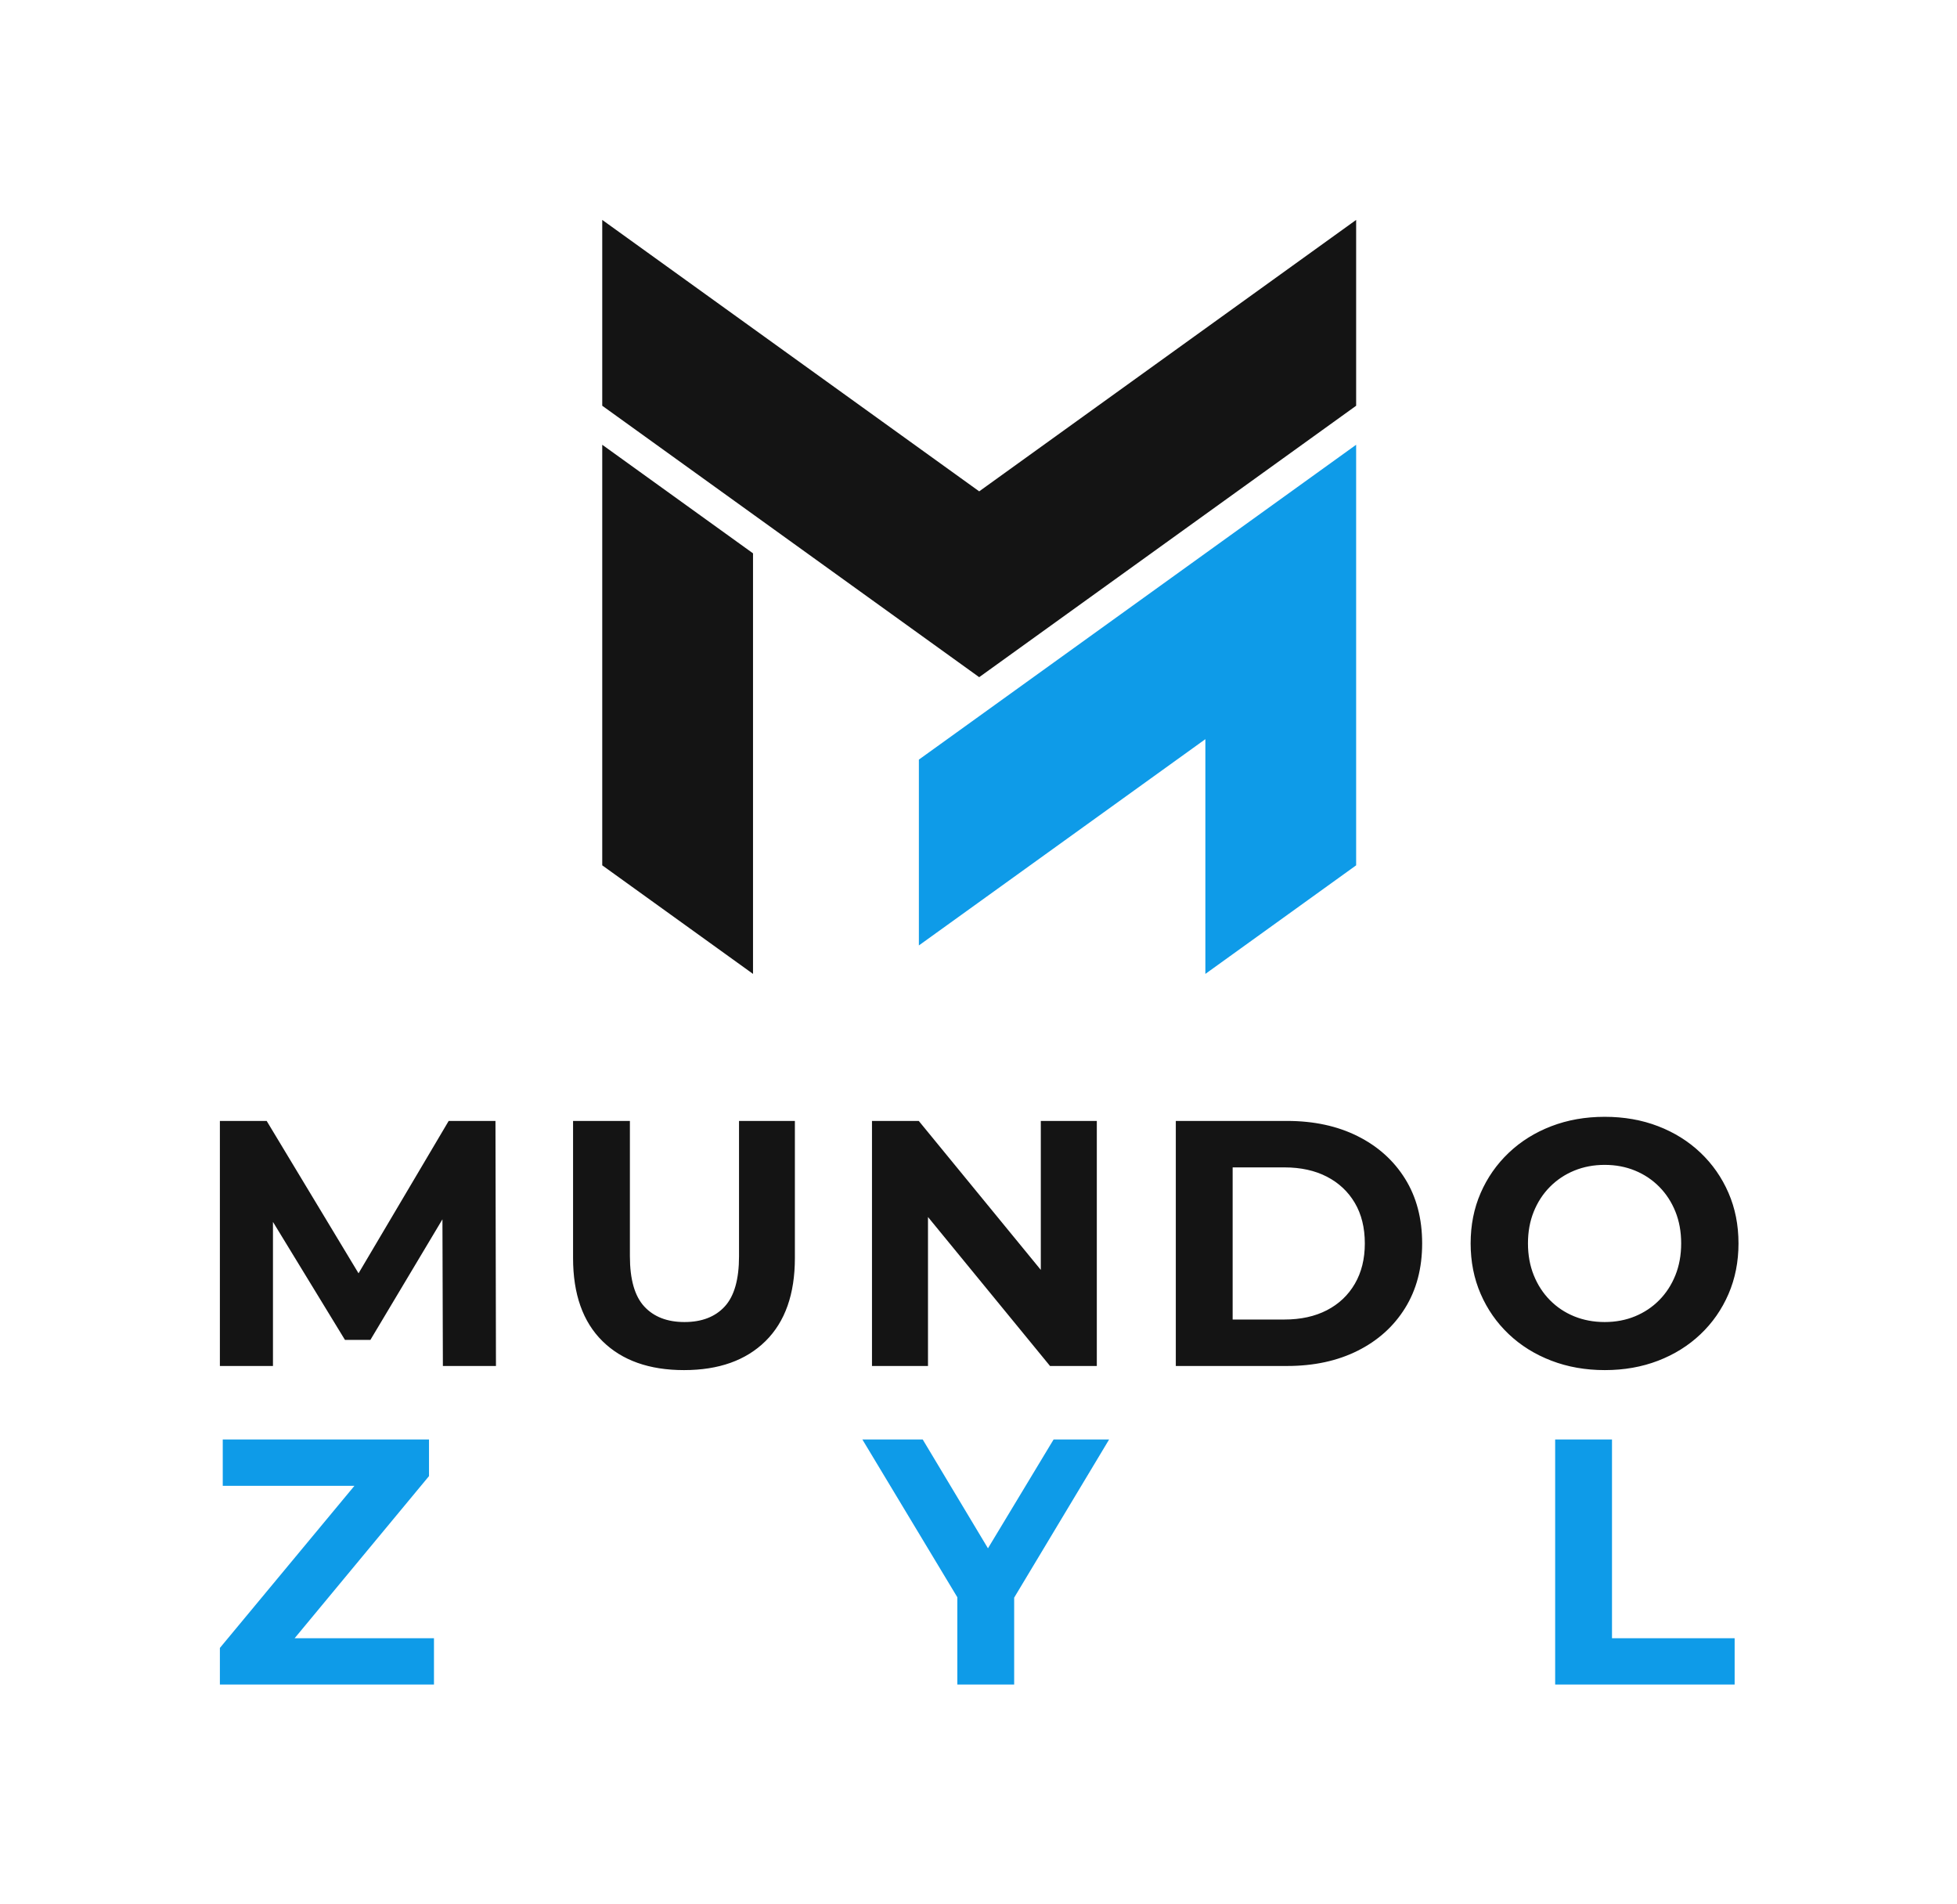
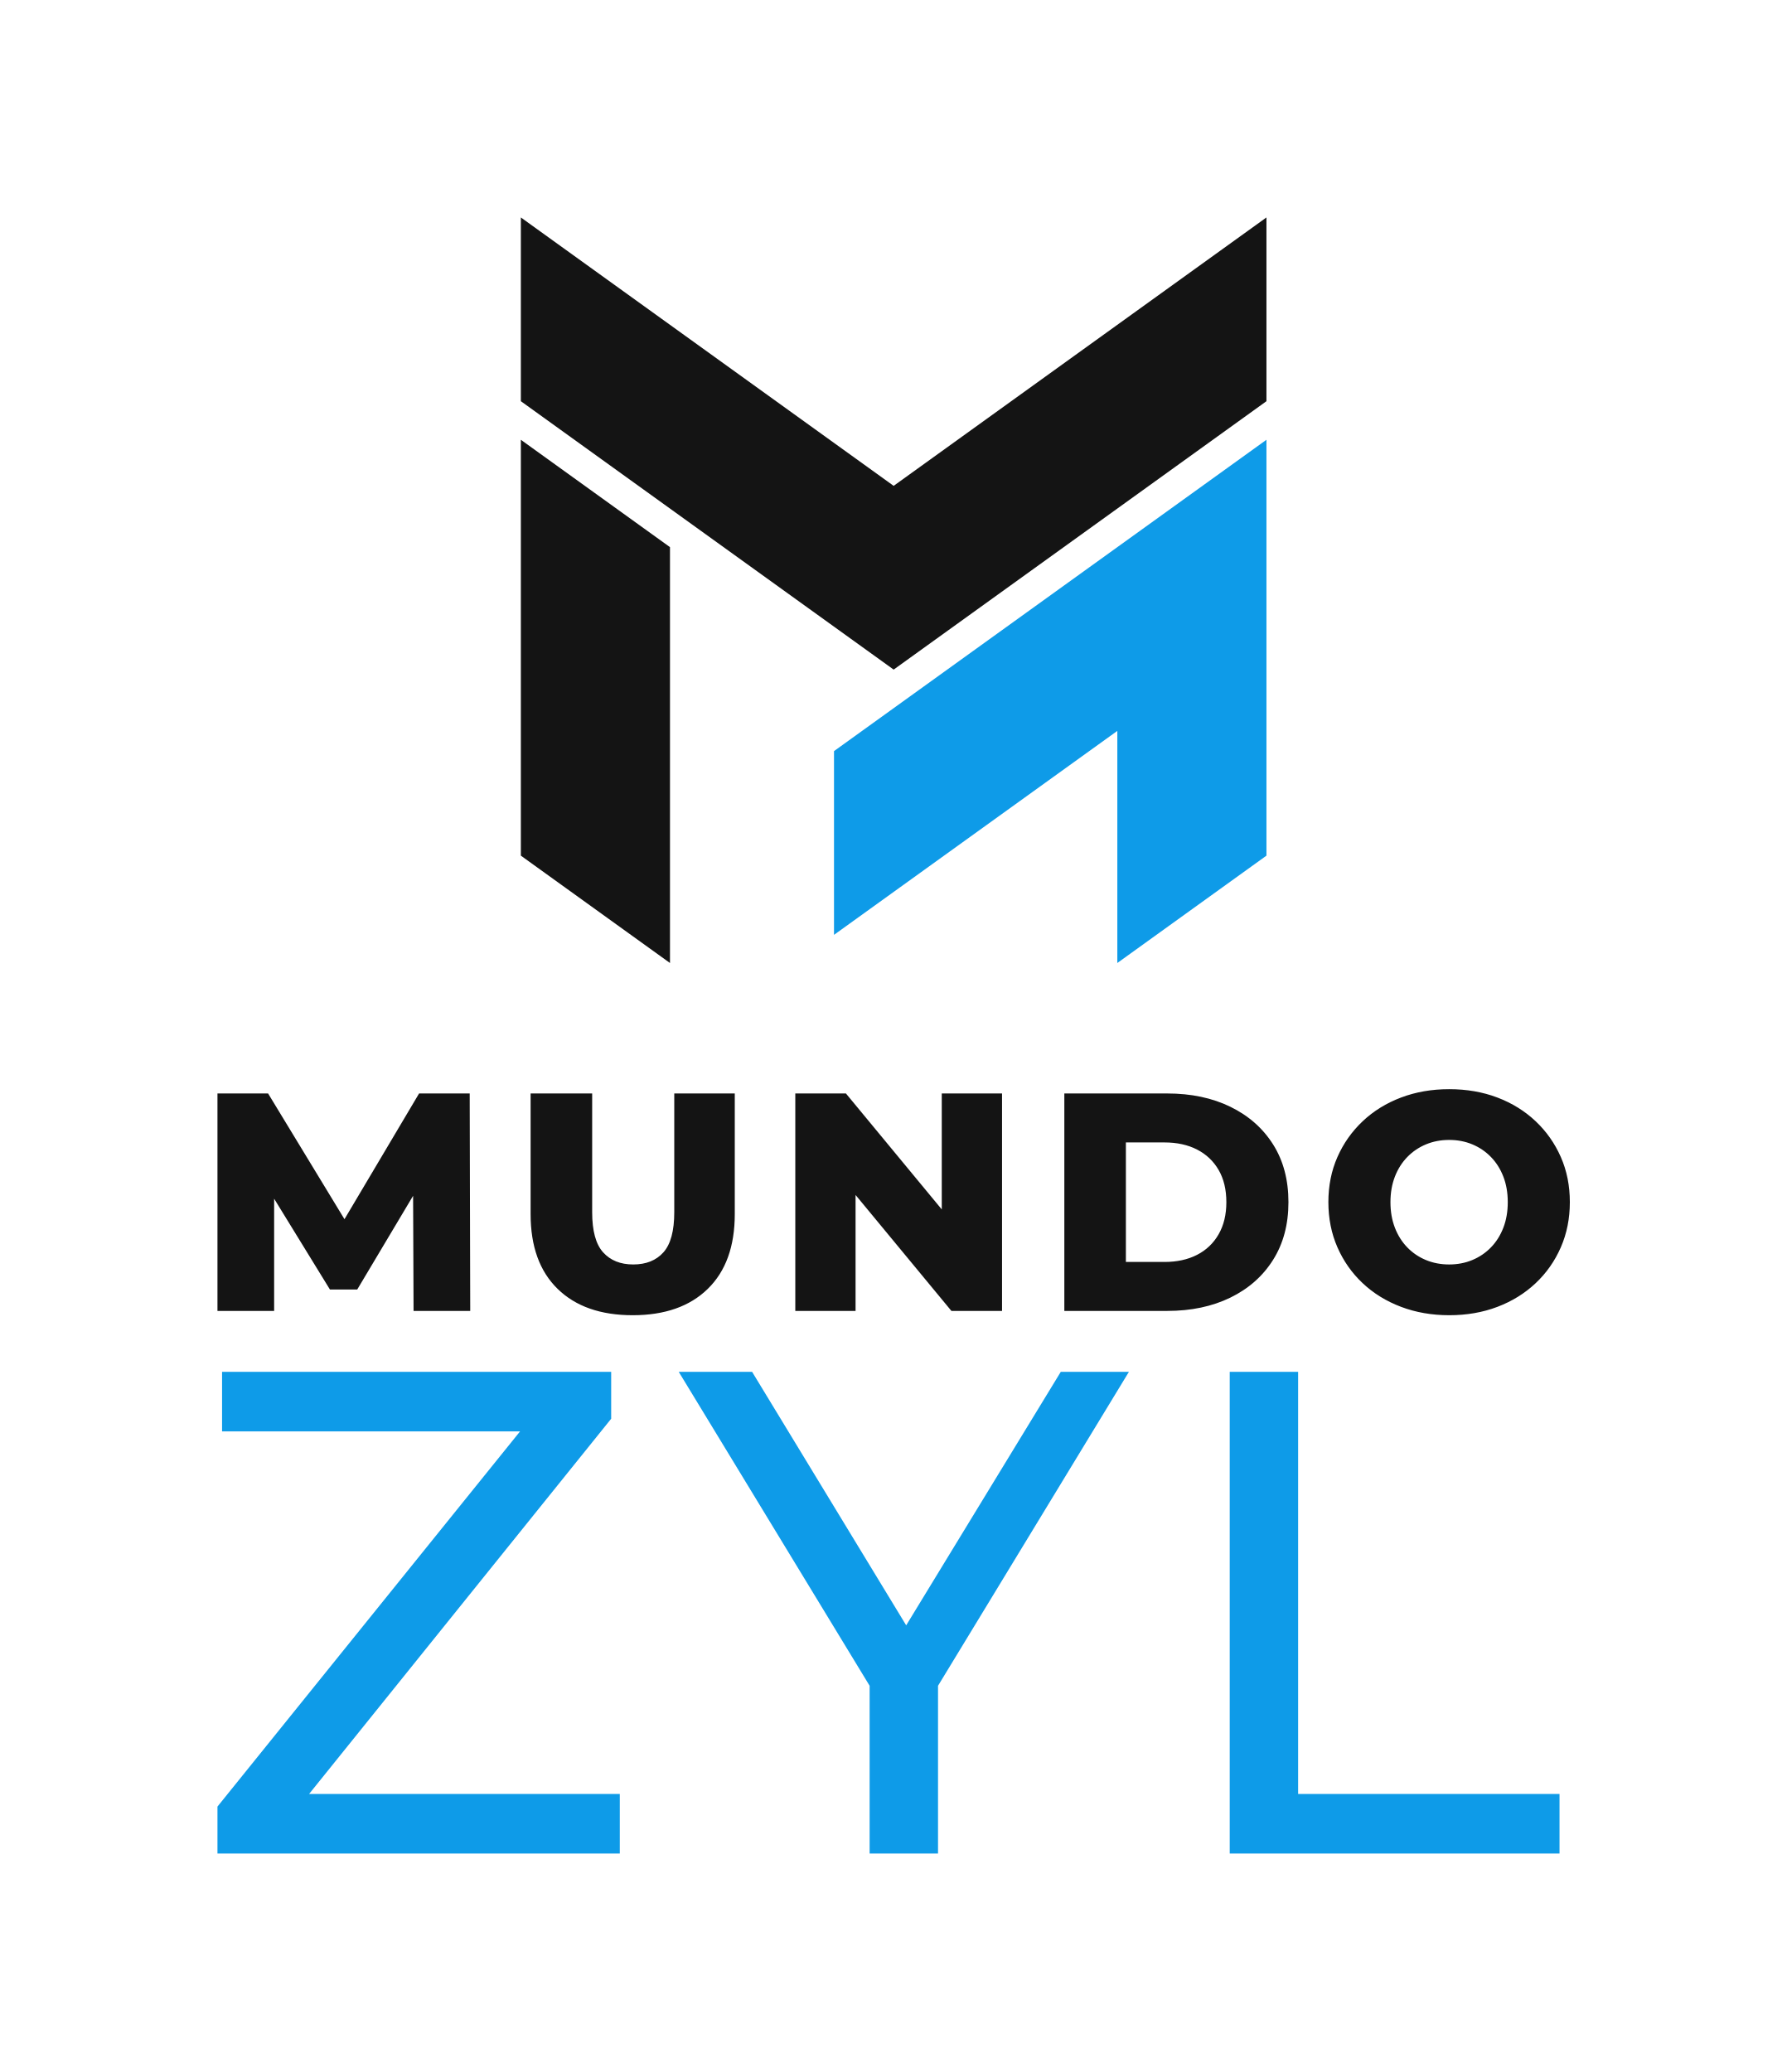
- <svg xmlns="http://www.w3.org/2000/svg" viewBox="0 0 623 606" width="623" height="606" role="img" aria-label="MUNDOZYL">
-   <polygon points="191.72,141.57 239.72,176.13 239.72,310.00 191.72,275.44" fill="#141414" />
-   <polygon points="191.72,70.00 311.72,156.40 431.72,70.00 431.72,129.15 311.72,215.55 191.72,129.15" fill="#141414" />
-   <polygon points="292.52,241.79 431.72,141.57 431.72,275.44 383.72,310.00 383.72,235.28 292.52,300.94" fill="#0E9BE8" />
-   <path d="M70 434.8V356.8H84.894L118.111 411.892H110.241L142.836 356.8H157.729L157.885 434.8H140.988L140.832 382.817H144.015L117.911 426.503H109.819L83.159 382.817H86.897V434.8ZM217.739 436.112Q201.144 436.112 191.788 426.889Q182.431 417.665 182.431 400.44V356.8H200.526V399.861Q200.526 410.927 205.102 415.87Q209.678 420.813 217.895 420.813Q226.156 420.813 230.71 415.87Q235.264 410.927 235.264 399.861V356.8H253.047V400.44Q253.047 417.665 243.691 426.889Q234.334 436.112 217.739 436.112ZM277.591 434.8V356.8H292.485L338.541 413.009H331.336V356.8H349.165V434.8H334.272L288.216 378.591H295.421V434.8ZM374.311 434.8V356.8H409.729Q422.497 356.8 432.179 361.637Q441.86 366.473 447.297 375.198Q452.734 383.923 452.734 395.8Q452.734 407.633 447.297 416.38Q441.86 425.127 432.179 429.963Q422.497 434.8 409.729 434.8ZM392.406 420.012H408.883Q416.674 420.012 422.399 417.055Q428.124 414.097 431.304 408.641Q434.484 403.185 434.484 395.8Q434.484 388.304 431.304 382.903Q428.124 377.503 422.399 374.545Q416.674 371.588 408.883 371.588H392.406ZM510.875 436.112Q501.665 436.112 493.841 433.104Q486.017 430.095 480.279 424.647Q474.542 419.198 471.355 411.851Q468.169 404.504 468.169 395.779Q468.169 387.054 471.355 379.738Q474.542 372.421 480.288 366.953Q486.034 361.486 493.832 358.487Q501.63 355.488 510.839 355.488Q520.085 355.488 527.845 358.475Q535.605 361.462 541.336 366.908Q547.068 372.354 550.254 379.694Q553.441 387.034 553.441 395.786Q553.441 404.538 550.255 411.902Q547.068 419.265 541.336 424.702Q535.605 430.138 527.845 433.125Q520.085 436.112 510.875 436.112ZM510.837 420.813Q516.062 420.813 520.487 418.996Q524.911 417.178 528.21 413.84Q531.508 410.503 533.35 405.92Q535.191 401.337 535.191 395.78Q535.191 390.223 533.357 385.666Q531.523 381.109 528.222 377.768Q524.92 374.426 520.493 372.606Q516.066 370.787 510.841 370.787Q505.615 370.787 501.17 372.609Q496.726 374.431 493.413 377.776Q490.099 381.121 488.259 385.683Q486.419 390.246 486.419 395.778Q486.419 401.31 488.256 405.893Q490.093 410.476 493.401 413.837Q496.709 417.198 501.16 419.006Q505.611 420.813 510.837 420.813Z" fill="#141414" />
-   <path d="M70 536.2V524.548L118.298 466.361L120.454 472.944H70.913V458.2H136.571V469.852L88.34 528.039L86.117 521.456H138.152V536.2ZM304.76 536.2V504.345L308.894 515.282L274.536 458.2H293.743L319.986 501.964H309.006L335.405 458.2H353.078L318.808 515.282L322.854 504.345V536.2ZM495.077 536.2V458.2H513.171V521.456H552.215V536.2Z" fill="#0E9BE8" />
+ <svg xmlns="http://www.w3.org/2000/svg" viewBox="0 0 575 667" width="575" height="667" role="img" aria-label="MUNDOZYL">
+   <polygon points="167.66,141.57 215.66,176.13 215.66,310.00 167.66,275.44" fill="#141414" />
+   <polygon points="167.66,70.00 287.66,156.40 407.66,70.00 407.66,129.15 287.66,215.55 167.66,129.15" fill="#141414" />
+   <polygon points="268.46,241.79 407.66,141.57 407.66,275.44 359.66,310.00 359.66,235.28 268.46,300.94" fill="#0E9BE8" />
+   <path d="M70.0 422.0V352.0H86.297L115.228 399.624H106.641L134.897 352.0H151.193L151.362 422.0H133.121L132.952 379.745H136.072L114.99 415.11H106.203L84.476 379.745H88.242V422.0ZM203.659 423.383Q188.179 423.383 179.49 414.9Q170.8 406.417 170.8 390.841V352.0H190.614V390.234Q190.614 399.227 194.135 403.136Q197.655 407.045 203.828 407.045Q210.069 407.045 213.555 403.136Q217.041 399.227 217.041 390.234V352.0H236.517V390.841Q236.517 406.417 227.828 414.9Q219.138 423.383 203.659 423.383ZM256.0 422.0V352.0H272.297L310.845 398.634H303.148V352.0H322.548V422.0H306.252L267.704 375.366H275.4V422.0ZM342.6 422.0V352.0H375.704Q387.279 352.0 396.071 356.297Q404.862 360.593 409.8 368.409Q414.738 376.224 414.738 387.0Q414.738 397.707 409.8 405.557Q404.862 413.407 396.071 417.703Q387.279 422.0 375.704 422.0ZM362.414 406.238H374.828Q380.852 406.238 385.315 403.95Q389.779 401.662 392.267 397.322Q394.755 392.983 394.755 387.0Q394.755 380.917 392.267 376.628Q389.779 372.338 385.315 370.05Q380.852 367.762 374.828 367.762H362.414ZM466.514 423.383Q458.11 423.383 450.978 420.683Q443.845 417.983 438.622 413.064Q433.4 408.145 430.497 401.501Q427.593 394.857 427.593 386.967Q427.593 379.078 430.497 372.481Q433.401 365.885 438.627 360.946Q443.853 356.008 450.97 353.313Q458.087 350.617 466.473 350.617Q474.917 350.617 481.996 353.307Q489.074 355.997 494.294 360.925Q499.514 365.854 502.417 372.461Q505.321 379.068 505.321 386.971Q505.321 394.873 502.417 401.524Q499.514 408.176 494.294 413.089Q489.074 418.003 481.996 420.693Q474.917 423.383 466.514 423.383ZM466.469 407.045Q470.486 407.045 473.913 405.623Q477.339 404.201 479.906 401.568Q482.472 398.934 483.905 395.241Q485.338 391.547 485.338 386.991Q485.338 382.435 483.909 378.753Q482.479 375.071 479.911 372.436Q477.343 369.801 473.918 368.378Q470.492 366.955 466.476 366.955Q462.459 366.955 459.023 368.379Q455.588 369.803 453.014 372.44Q450.441 375.077 449.008 378.761Q447.576 382.445 447.576 386.99Q447.576 391.534 449.007 395.228Q450.438 398.922 453.009 401.566Q455.58 404.21 459.016 405.627Q462.453 407.045 466.469 407.045Z" fill="#141414" />
+   <path d="M70.0 596.667V581.558L174.239 452.303L176.705 460.775H71.482V441.6H196.732V456.709L92.681 585.965L90.027 577.492H199.509V596.667ZM279.926 596.667V537.343L284.963 550.955L218.476 441.6H242.091L298.181 533.887H285.184L341.461 441.6H363.393L296.906 550.955L301.942 537.343V596.667ZM395.838 596.667V441.6H417.854V577.492H501.998V596.667Z" fill="#0E9BE8" />
</svg>
